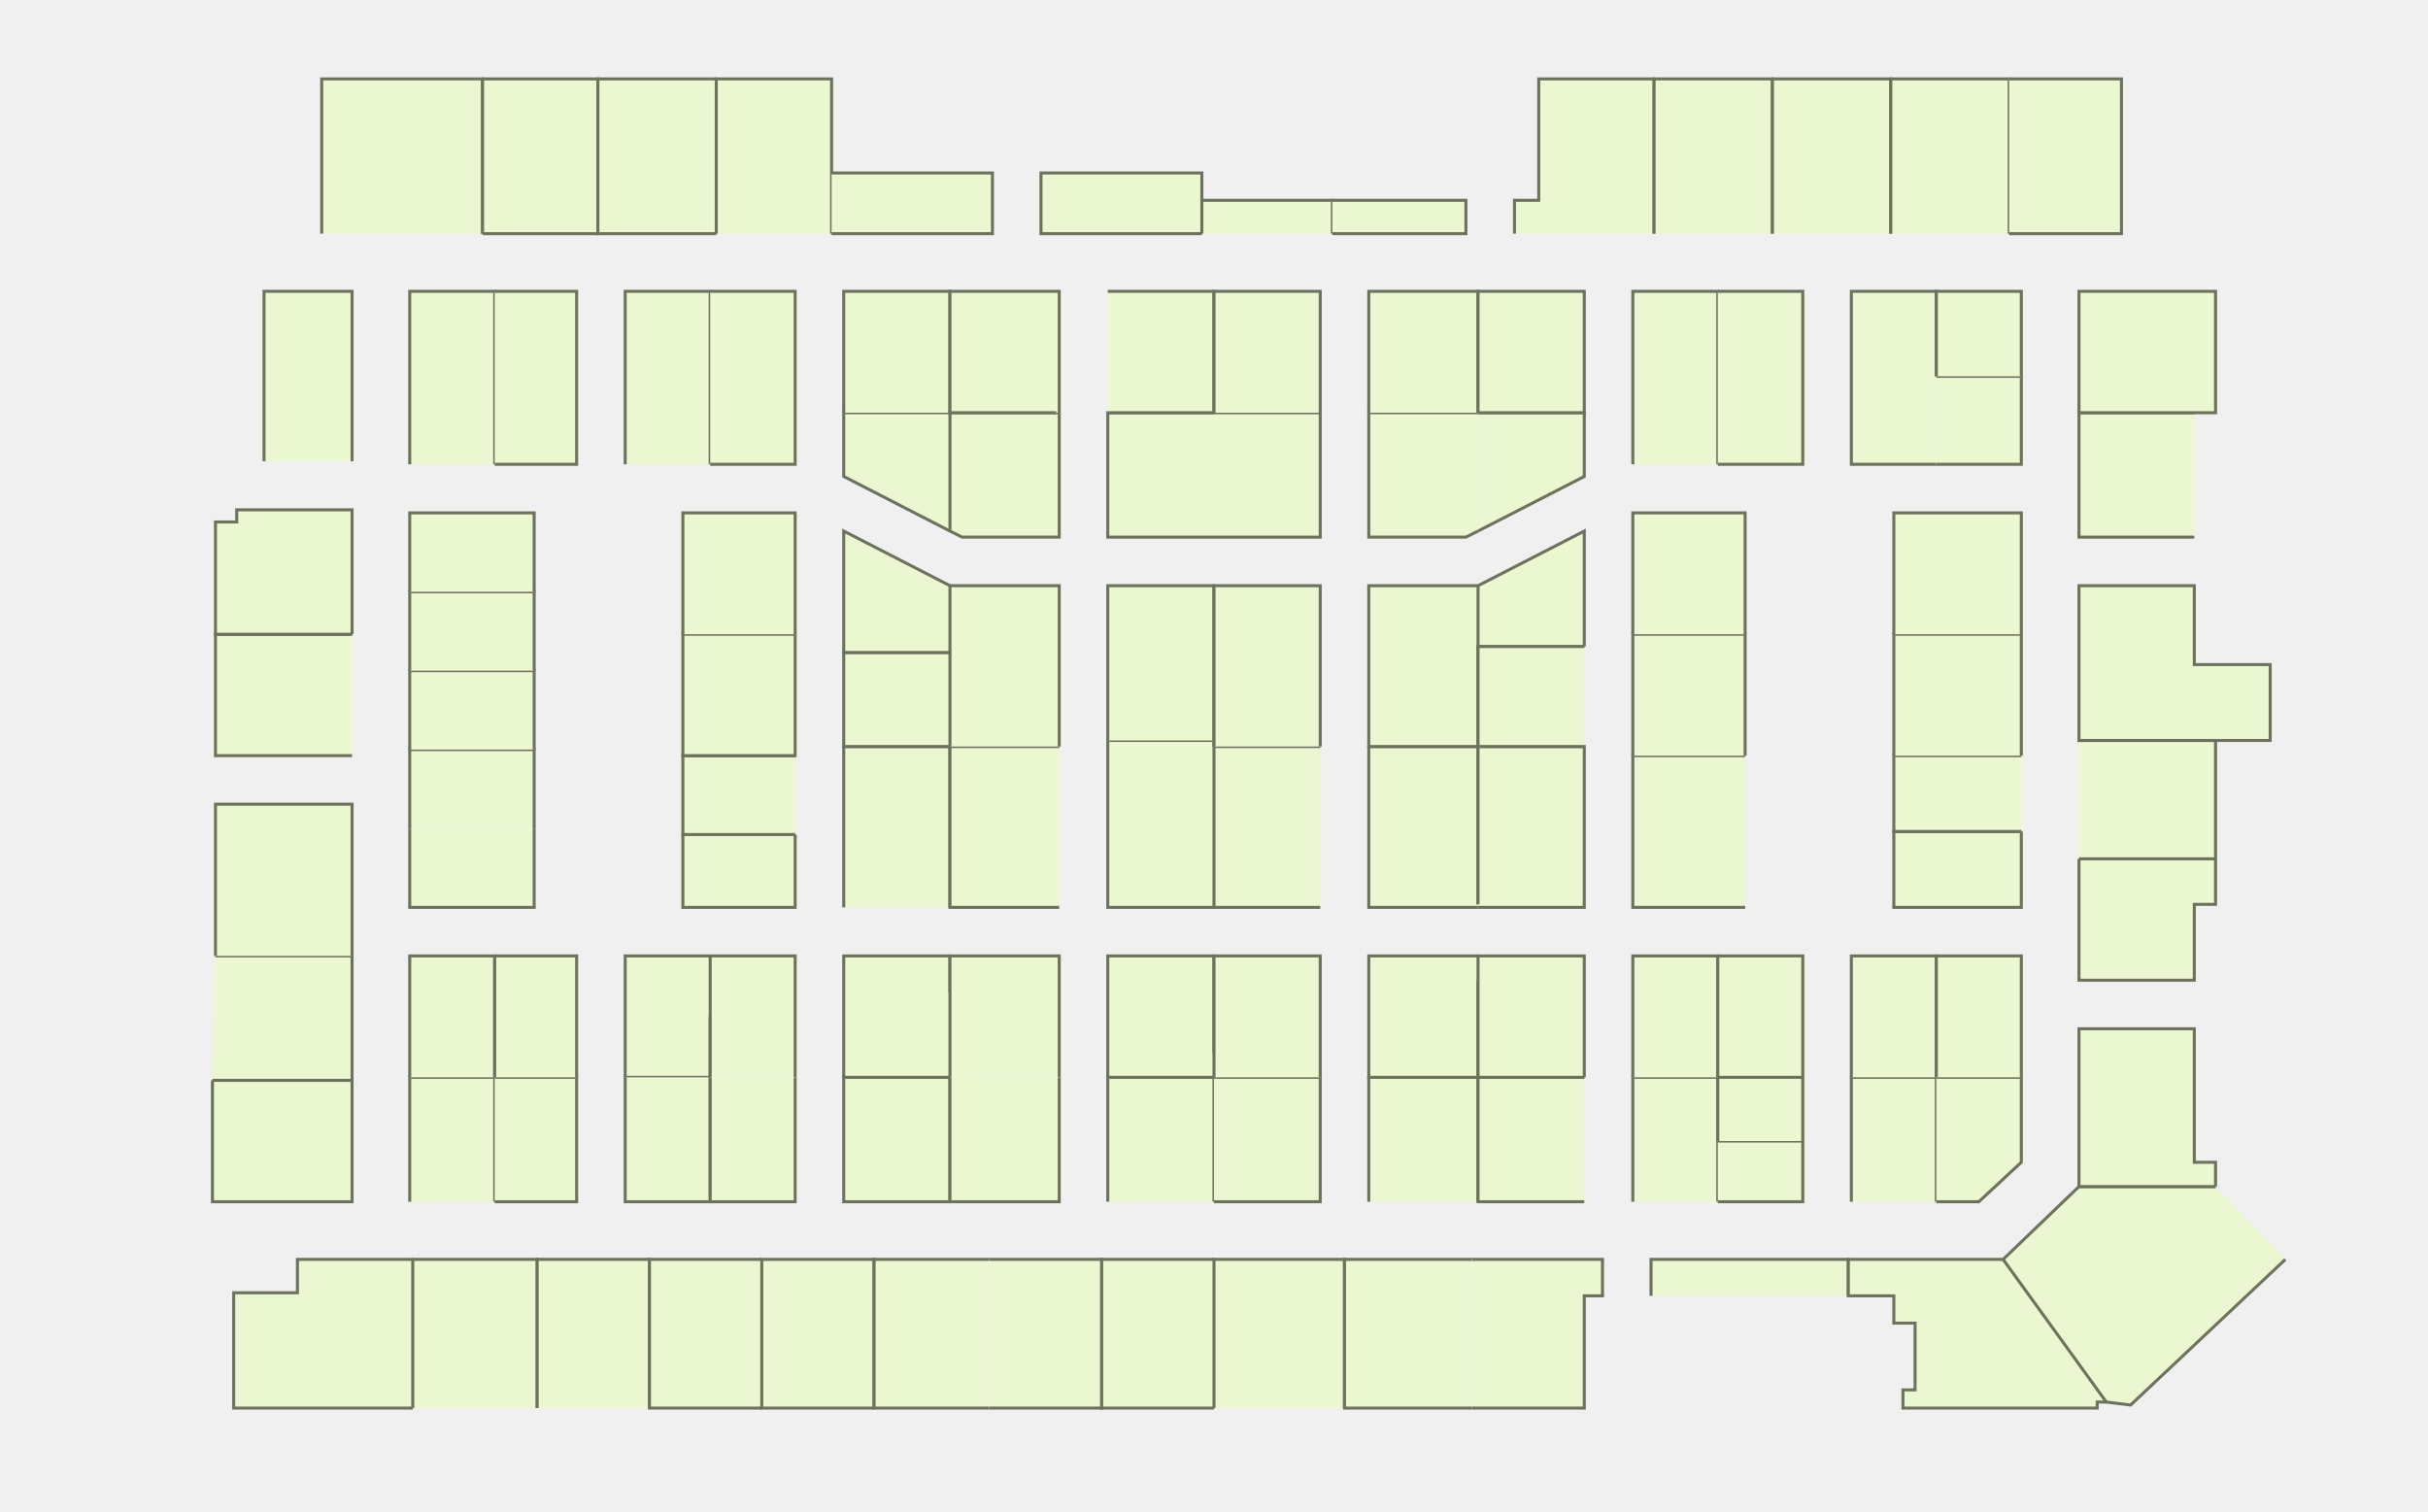
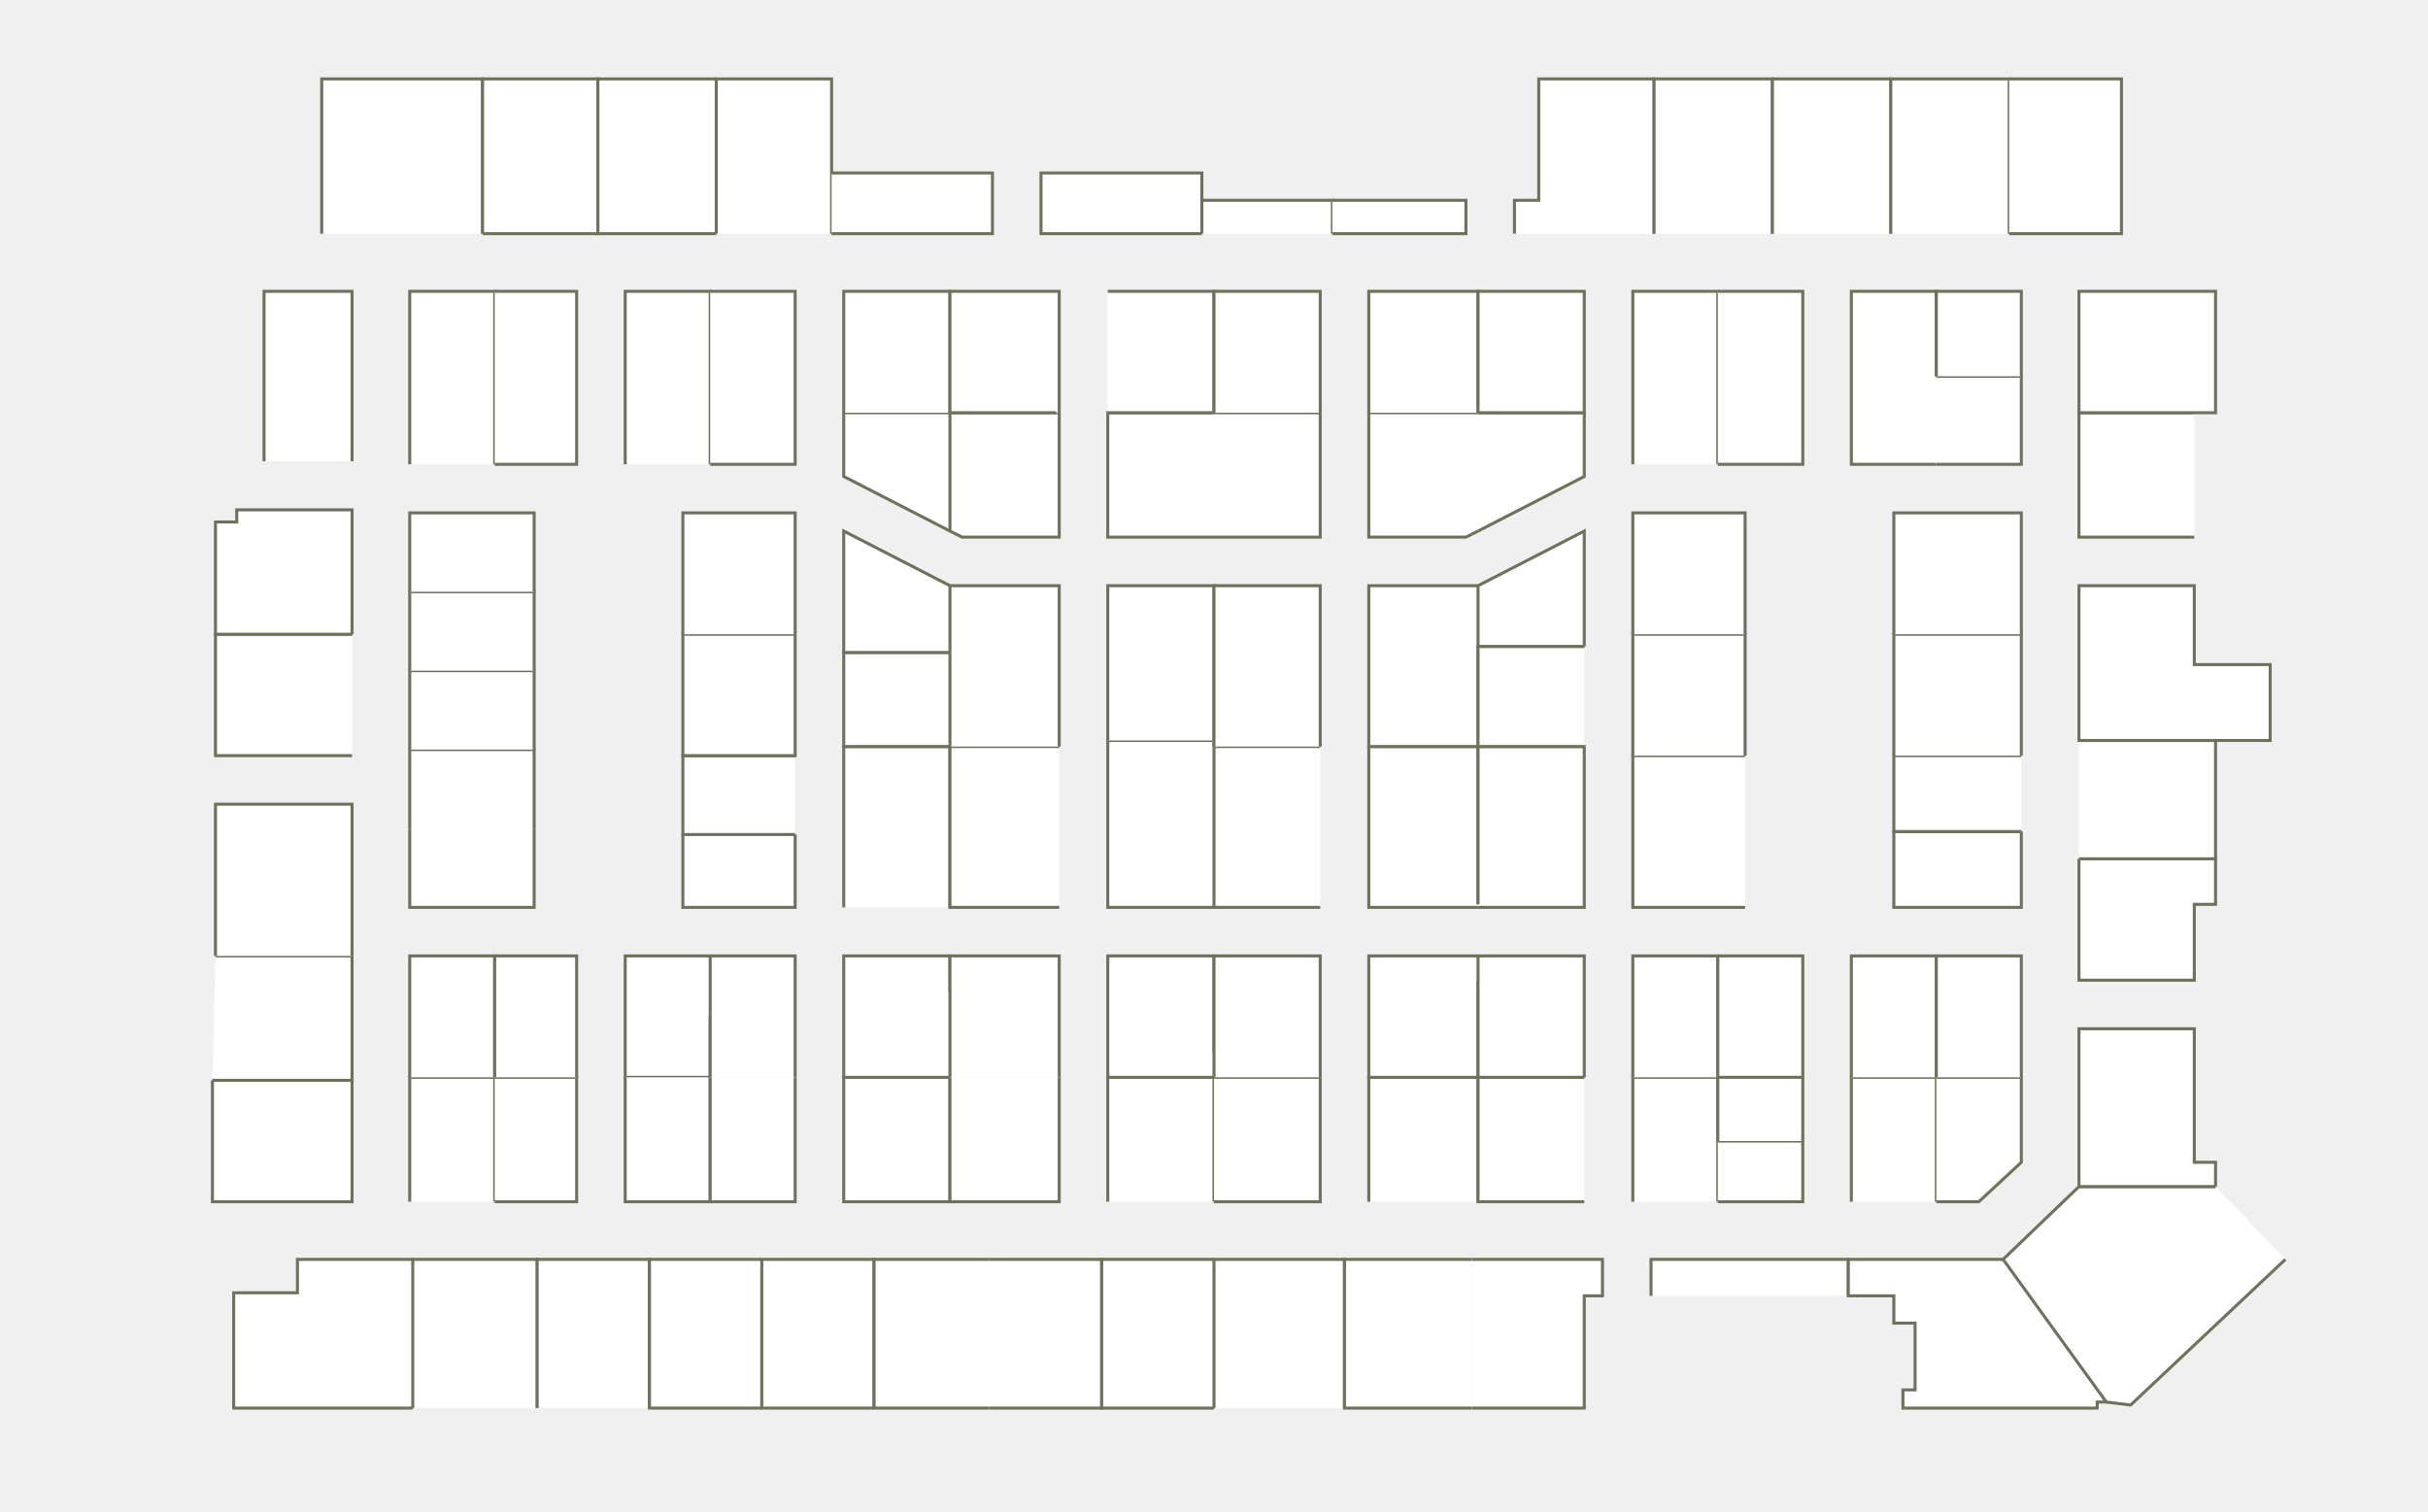
<svg xmlns="http://www.w3.org/2000/svg" baseProfile="full" height="498" version="1.1" width="800">
  <defs />
  <g id="3A01" stroke="red">
-     <polyline fill="#ebf7d1" points="136,464 77,464 77,426 98,426 98,415 136,415" stroke="#6d725c" />
+     <polyline fill="#FFFFFF" points="136,464 77,464 77,426 98,426 98,415 136,415" stroke="#6d725c" />
  </g>
  <g id="3A02" stroke="red">
-     <polyline fill="#ebf7d1" points="136,464 136,415 177,415 177,464" stroke="#6d725c" />
+     <polyline fill="#FFFFFF" points="136,464 136,415 177,415 177,464" stroke="#6d725c" />
  </g>
  <g id="3A03" stroke="red">
-     <polyline fill="#ebf7d1" points="116,356 116,396 70,396 70,356" stroke="#6d725c" />
+     <polyline fill="#FFFFFF" points="116,356 116,396 70,396 70,356" stroke="#6d725c" />
  </g>
  <g id="3A04A" stroke="red">
-     <polyline fill="#ebf7d1" points="135,396 135,355 163,355 163,396" stroke="#6d725c" />
+     <polyline fill="#FFFFFF" points="135,396 135,355 163,355 163,396" stroke="#6d725c" />
  </g>
  <g id="3A04B" stroke="red">
-     <polyline fill="#ebf7d1" points="135,355 135,315 163,315 163,355" stroke="#6d725c" />
+     <polyline fill="#FFFFFF" points="135,355 135,315 163,315 163,355" stroke="#6d725c" />
  </g>
  <g id="3A05" stroke="red">
-     <polyline fill="#ebf7d1" points="71,315 116,315 116,356 70,356" stroke="#6d725c" />
+     <polyline fill="#FFFFFF" points="71,315 116,315 116,356 70,356" stroke="#6d725c" />
  </g>
  <g id="3A06A" stroke="red">
-     <polyline fill="#ebf7d1" points="176,273 176,299 135,299 135,273" stroke="#6d725c" />
+     <polyline fill="#FFFFFF" points="176,273 176,299 135,299 135,273" stroke="#6d725c" />
  </g>
  <g id="3A06B" stroke="red">
-     <polyline fill="#ebf7d1" points="135,273 135,247 176,247 176,273" stroke="#6d725c" />
+     <polyline fill="#FFFFFF" points="135,273 135,247 176,247 176,273" stroke="#6d725c" />
  </g>
  <g id="3A07" stroke="red">
-     <polyline fill="#ebf7d1" points="71,315 71,265 116,265 116,315" stroke="#6d725c" />
+     <polyline fill="#FFFFFF" points="71,315 71,265 116,265 116,315" stroke="#6d725c" />
  </g>
  <g id="3A08" stroke="red">
-     <polyline fill="#ebf7d1" points="135,247 135,221 176,221 176,247" stroke="#6d725c" />
+     <polyline fill="#FFFFFF" points="135,247 135,221 176,221 176,247" stroke="#6d725c" />
  </g>
  <g id="3A09" stroke="red">
-     <polyline fill="#ebf7d1" points="116,249 71,249 71,209 71,209 116,209 116,209" stroke="#6d725c" />
+     <polyline fill="#FFFFFF" points="116,249 71,249 71,209 71,209 116,209 116,209" stroke="#6d725c" />
  </g>
  <g id="3A10A" stroke="red">
-     <polyline fill="#ebf7d1" points="135,221 135,195 176,195 176,221" stroke="#6d725c" />
+     <polyline fill="#FFFFFF" points="135,221 135,195 176,195 176,221" stroke="#6d725c" />
  </g>
  <g id="3A10B" stroke="red">
-     <polyline fill="#ebf7d1" points="135,195 135,169 176,169 176,195" stroke="#6d725c" />
+     <polyline fill="#FFFFFF" points="135,195 135,169 176,169 176,195" stroke="#6d725c" />
  </g>
  <g id="3A11" stroke="red">
-     <polyline fill="#ebf7d1" points="116,209 71,209 71,172 78,172 78,168 116,168 116,209" stroke="#6d725c" />
+     <polyline fill="#FFFFFF" points="116,209 71,209 71,172 78,172 78,168 116,168 116,209" stroke="#6d725c" />
  </g>
  <g id="3A12" stroke="red">
-     <polyline fill="#ebf7d1" points="135,153 135,96 163,96 163,153" stroke="#6d725c" />
+     <polyline fill="#FFFFFF" points="135,153 135,96 163,96 163,153" stroke="#6d725c" />
  </g>
  <g id="3A13" stroke="red">
-     <polyline fill="#ebf7d1" points="87,152 87,96 116,96 116,152" stroke="#6d725c" />
+     <polyline fill="#FFFFFF" points="87,152 87,96 116,96 116,152" stroke="#6d725c" />
  </g>
  <g id="3A14" stroke="red">
-     <polyline fill="#ebf7d1" points="106,77 106,26 159,26 159,77 159,77" stroke="#6d725c" />
+     <polyline fill="#FFFFFF" points="106,77 106,26 159,26 159,77 159,77" stroke="#6d725c" />
  </g>
  <g id="3B01" stroke="red">
-     <polyline fill="#ebf7d1" points="177,464 177,415 214,415 214,464" stroke="#6d725c" />
+     <polyline fill="#FFFFFF" points="177,464 177,415 214,415 214,464" stroke="#6d725c" />
  </g>
  <g id="3B02" stroke="red">
-     <polyline fill="#ebf7d1" points="251,464 214,464 214,415 251,415" stroke="#6d725c" />
+     <polyline fill="#FFFFFF" points="251,464 214,464 214,415 251,415" stroke="#6d725c" />
  </g>
  <g id="3B03A" stroke="red">
-     <polyline fill="#ebf7d1" points="163,355 190,355 190,396 163,396" stroke="#6d725c" />
+     <polyline fill="#FFFFFF" points="163,355 190,355 190,396 163,396" stroke="#6d725c" />
  </g>
  <g id="3B03B" stroke="red">
-     <polyline fill="#ebf7d1" points="163,355 163,315 190,315 190,355 190,355" stroke="#6d725c" />
+     <polyline fill="#FFFFFF" points="163,355 163,315 190,315 190,355 190,355" stroke="#6d725c" />
  </g>
  <g id="3B04A" stroke="red">
-     <polyline fill="#ebf7d1" points="234,335 234,355 206,355 206,355 206,315 234,315" stroke="#6d725c" />
+     <polyline fill="#FFFFFF" points="234,335 234,355 206,355 206,355 206,315 234,315" stroke="#6d725c" />
  </g>
  <g id="3B04B" stroke="red">
-     <polyline fill="#ebf7d1" points="234,355 234,396 206,396 206,355" stroke="#6d725c" />
+     <polyline fill="#FFFFFF" points="234,355 234,396 206,396 206,355" stroke="#6d725c" />
  </g>
  <g id="3B05" stroke="red">
-     <polyline fill="#ebf7d1" points="163,96 190,96 190,153 163,153" stroke="#6d725c" />
+     <polyline fill="#FFFFFF" points="163,96 190,96 190,153 163,153" stroke="#6d725c" />
  </g>
  <g id="3B06" stroke="red">
-     <polyline fill="#ebf7d1" points="206,153 206,96 234,96 234,153" stroke="#6d725c" />
+     <polyline fill="#FFFFFF" points="206,153 206,96 234,96 234,153" stroke="#6d725c" />
  </g>
  <g id="3B07" stroke="red">
-     <polyline fill="#ebf7d1" points="159,77 159,26 197,26 197,77 197,77 159,77" stroke="#6d725c" />
+     <polyline fill="#FFFFFF" points="159,77 159,26 197,26 197,77 197,77 159,77" stroke="#6d725c" />
  </g>
  <g id="3B08" stroke="red">
-     <polyline fill="#ebf7d1" points="236,77 197,77 197,26 236,26" stroke="#6d725c" />
+     <polyline fill="#FFFFFF" points="236,77 197,77 197,26 236,26" stroke="#6d725c" />
  </g>
  <g id="3C01" stroke="red">
-     <polyline fill="#ebf7d1" points="288,464 251,464 251,415 288,415 288,464 288,464" stroke="#6d725c" />
+     <polyline fill="#FFFFFF" points="288,464 251,464 251,415 288,415 288,464 288,464" stroke="#6d725c" />
  </g>
  <g id="3C02" stroke="red">
-     <polyline fill="#ebf7d1" points="326,464 288,464 288,415 326,415" stroke="#6d725c" />
+     <polyline fill="#FFFFFF" points="326,464 288,464 288,415 326,415" stroke="#6d725c" />
  </g>
  <g id="3C04" stroke="red">
-     <polyline fill="#ebf7d1" points="313,355 313,396 278,396 278,355 313,355" stroke="#6d725c" />
+     <polyline fill="#FFFFFF" points="313,355 313,396 278,396 278,355 313,355" stroke="#6d725c" />
  </g>
  <g id="3C05A" stroke="red">
-     <polyline fill="#ebf7d1" points="262,355 262,355 262,355 262,396 234,396 234,355" stroke="#6d725c" />
+     <polyline fill="#FFFFFF" points="262,355 262,355 262,355 262,396 234,396 234,355" stroke="#6d725c" />
  </g>
  <g id="3C05B" stroke="red">
-     <polyline fill="#ebf7d1" points="234,355 234,355 234,355 234,335 234,315 262,315 262,355" stroke="#6d725c" />
+     <polyline fill="#FFFFFF" points="234,355 234,355 234,355 234,335 234,315 262,315 262,355" stroke="#6d725c" />
  </g>
  <g id="3C06" stroke="red">
-     <polyline fill="#ebf7d1" points="313,355 278,355 278,315 313,315 313,327" stroke="#6d725c" />
+     <polyline fill="#FFFFFF" points="313,355 278,355 278,315 313,315 313,327" stroke="#6d725c" />
  </g>
  <g id="3C07A" stroke="red">
-     <polyline fill="#ebf7d1" points="262,275 262,299 225,299 225,275" stroke="#6d725c" />
+     <polyline fill="#FFFFFF" points="262,275 262,299 225,299 225,275" stroke="#6d725c" />
  </g>
  <g id="3C07B" stroke="red">
-     <polyline fill="#ebf7d1" points="262,275 225,275 225,249 262,249" stroke="#6d725c" />
+     <polyline fill="#FFFFFF" points="262,275 225,275 225,249 262,249" stroke="#6d725c" />
  </g>
  <g id="3C08" stroke="red">
-     <polyline fill="#ebf7d1" points="278,299 278,246 313,246 313,299" stroke="#6d725c" />
+     <polyline fill="#FFFFFF" points="278,299 278,246 313,246 313,299" stroke="#6d725c" />
  </g>
  <g id="3C09" stroke="red">
-     <polyline fill="#ebf7d1" points="262,209 262,249 225,249 225,209 262,209" stroke="#6d725c" />
+     <polyline fill="#FFFFFF" points="262,209 262,249 225,249 225,209 262,209" stroke="#6d725c" />
  </g>
  <g id="3C10A" stroke="red">
-     <polyline fill="#ebf7d1" points="313,246 278,246 278,215 313,215" stroke="#6d725c" />
+     <polyline fill="#FFFFFF" points="313,246 278,246 278,215 313,215" stroke="#6d725c" />
  </g>
  <g id="3C10B" stroke="red">
-     <polyline fill="#ebf7d1" points="313,215 278,215 278,175 313,193" stroke="#6d725c" />
+     <polyline fill="#FFFFFF" points="313,215 278,215 278,175 313,193" stroke="#6d725c" />
  </g>
  <g id="3C11" stroke="red">
-     <polyline fill="#ebf7d1" points="225,209 225,169 262,169 262,209" stroke="#6d725c" />
+     <polyline fill="#FFFFFF" points="225,209 225,169 262,169 262,209" stroke="#6d725c" />
  </g>
  <g id="3C12" stroke="red">
-     <polyline fill="#ebf7d1" points="313,175 278,157 278,136 313,136" stroke="#6d725c" />
+     <polyline fill="#FFFFFF" points="313,175 278,157 278,136 313,136" stroke="#6d725c" />
  </g>
  <g id="3C13" stroke="red">
-     <polyline fill="#ebf7d1" points="234,96 262,96 262,153 234,153" stroke="#6d725c" />
+     <polyline fill="#FFFFFF" points="234,96 262,96 262,153 234,153" stroke="#6d725c" />
  </g>
  <g id="3C14" stroke="red">
-     <polyline fill="#ebf7d1" points="278,136 278,96 313,96 313,136" stroke="#6d725c" />
+     <polyline fill="#FFFFFF" points="278,136 278,96 313,96 313,136" stroke="#6d725c" />
  </g>
  <g id="3C15" stroke="red">
-     <polyline fill="#ebf7d1" points="236,77 236,26 274,26 274,77" stroke="#6d725c" />
+     <polyline fill="#FFFFFF" points="236,77 236,26 274,26 274,77" stroke="#6d725c" />
  </g>
  <g id="3C16" stroke="red">
-     <polyline fill="#ebf7d1" points="274,57 327,57 327,77 274,77" stroke="#6d725c" />
+     <polyline fill="#FFFFFF" points="274,57 327,57 327,77 274,77" stroke="#6d725c" />
  </g>
  <g id="3D01" stroke="red">
-     <polyline fill="#ebf7d1" points="326,415 363,415 363,464 326,464" stroke="#6d725c" />
+     <polyline fill="#FFFFFF" points="326,415 363,415 363,464 326,464" stroke="#6d725c" />
  </g>
  <g id="3D02" stroke="red">
-     <polyline fill="#ebf7d1" points="400,464 363,464 363,415 400,415" stroke="#6d725c" />
+     <polyline fill="#FFFFFF" points="400,464 363,464 363,415 400,415" stroke="#6d725c" />
  </g>
  <g id="3D03" stroke="red">
-     <polyline fill="#ebf7d1" points="349,355 349,396 313,396 313,355" stroke="#6d725c" />
+     <polyline fill="#FFFFFF" points="349,355 349,396 313,396 313,355" stroke="#6d725c" />
  </g>
  <g id="3D04" stroke="red">
-     <polyline fill="#ebf7d1" points="365,396 365,355 400,355 400,355 400,396" stroke="#6d725c" />
+     <polyline fill="#FFFFFF" points="365,396 365,355 400,355 400,355 400,396" stroke="#6d725c" />
  </g>
  <g id="3D05" stroke="red">
-     <polyline fill="#ebf7d1" points="313,355 313,355 313,355 313,355 313,327 313,315 349,315 349,355" stroke="#6d725c" />
+     <polyline fill="#FFFFFF" points="313,355 313,355 313,355 313,355 313,327 313,315 349,315 349,355" stroke="#6d725c" />
  </g>
  <g id="3D06" stroke="red">
-     <polyline fill="#ebf7d1" points="400,355 365,355 365,315 400,315 400,347" stroke="#6d725c" />
+     <polyline fill="#FFFFFF" points="400,355 365,355 365,315 400,315 400,347" stroke="#6d725c" />
  </g>
  <g id="3D07" stroke="red">
-     <polyline fill="#ebf7d1" points="349,299 313,299 313,299 313,299 313,246 349,246" stroke="#6d725c" />
+     <polyline fill="#FFFFFF" points="349,299 313,299 313,299 313,299 313,246 349,246" stroke="#6d725c" />
  </g>
  <g id="3D08" stroke="red">
-     <polyline fill="#ebf7d1" points="400,299 365,299 365,244 400,244 400,244 400,246" stroke="#6d725c" />
+     <polyline fill="#FFFFFF" points="400,299 365,299 365,244 400,244 400,244 400,246" stroke="#6d725c" />
  </g>
  <g id="3D09" stroke="red">
-     <polyline fill="#ebf7d1" points="313,246 313,215 313,193 349,193 349,246" stroke="#6d725c" />
+     <polyline fill="#FFFFFF" points="313,246 313,215 313,193 349,193 349,246" stroke="#6d725c" />
  </g>
  <g id="3D10" stroke="red">
-     <polyline fill="#ebf7d1" points="365,244 365,193 400,193 400,244" stroke="#6d725c" />
+     <polyline fill="#FFFFFF" points="365,244 365,193 400,193 400,244" stroke="#6d725c" />
  </g>
  <g id="3D11" stroke="red">
-     <polyline fill="#ebf7d1" points="349,136 349,177 317,177 313,175 313,136 348,136 349,136" stroke="#6d725c" />
+     <polyline fill="#FFFFFF" points="349,136 349,177 317,177 313,175 313,136 348,136 349,136" stroke="#6d725c" />
  </g>
  <g id="3D12" stroke="red">
-     <polyline fill="#ebf7d1" points="400,177 365,177 365,136 400,136" stroke="#6d725c" />
+     <polyline fill="#FFFFFF" points="400,177 365,177 365,136 400,136" stroke="#6d725c" />
  </g>
  <g id="3D13" stroke="red">
-     <polyline fill="#ebf7d1" points="348,136 313,136 313,136 313,96 349,96 349,136" stroke="#6d725c" />
+     <polyline fill="#FFFFFF" points="348,136 313,136 313,136 313,96 349,96 349,136" stroke="#6d725c" />
  </g>
  <g id="3D14" stroke="red">
-     <polyline fill="#ebf7d1" points="365,96 400,96 400,136 365,136" stroke="#6d725c" />
+     <polyline fill="#FFFFFF" points="365,96 400,96 400,136 365,136" stroke="#6d725c" />
  </g>
  <g id="3D16" stroke="red">
-     <polyline fill="#ebf7d1" points="396,77 343,77 343,57 396,57 396,66" stroke="#6d725c" />
+     <polyline fill="#FFFFFF" points="396,77 343,77 343,57 396,57 396,66" stroke="#6d725c" />
  </g>
  <g id="3E01" stroke="red">
-     <polyline fill="#ebf7d1" points="400,464 400,415 400,415 443,415 443,464" stroke="#6d725c" />
+     <polyline fill="#FFFFFF" points="400,464 400,415 400,415 443,415 443,464" stroke="#6d725c" />
  </g>
  <g id="3E02" stroke="red">
-     <polyline fill="#ebf7d1" points="485,464 443,464 443,415 485,415" stroke="#6d725c" />
+     <polyline fill="#FFFFFF" points="485,464 443,464 443,415 485,415" stroke="#6d725c" />
  </g>
  <g id="3E03" stroke="red">
-     <polyline fill="#ebf7d1" points="400,355 435,355 435,396 400,396" stroke="#6d725c" />
+     <polyline fill="#FFFFFF" points="400,355 435,355 435,396 400,396" stroke="#6d725c" />
  </g>
  <g id="3E04" stroke="red">
-     <polyline fill="#ebf7d1" points="451,396 451,355 451,355 487,355 487,396" stroke="#6d725c" />
+     <polyline fill="#FFFFFF" points="451,396 451,355 451,355 487,355 487,396" stroke="#6d725c" />
  </g>
  <g id="3E05" stroke="red">
-     <polyline fill="#ebf7d1" points="400,355 400,355 400,355 400,355 400,347 400,315 435,315 435,355 435,355" stroke="#6d725c" />
+     <polyline fill="#FFFFFF" points="400,355 400,355 400,355 400,355 400,347 400,315 435,315 435,355 435,355" stroke="#6d725c" />
  </g>
  <g id="3E06" stroke="red">
-     <polyline fill="#ebf7d1" points="487,323 487,355 487,355 451,355 451,315 487,315" stroke="#6d725c" />
+     <polyline fill="#FFFFFF" points="487,323 487,355 487,355 451,355 451,315 487,315" stroke="#6d725c" />
  </g>
  <g id="3E07" stroke="red">
-     <polyline fill="#ebf7d1" points="435,299 400,299 400,246 400,246 400,246 435,246" stroke="#6d725c" />
+     <polyline fill="#FFFFFF" points="435,299 400,299 400,246 400,246 400,246 435,246" stroke="#6d725c" />
  </g>
  <g id="3E08" stroke="red">
-     <polyline fill="#ebf7d1" points="487,299 451,299 451,246 487,246 487,298" stroke="#6d725c" />
+     <polyline fill="#FFFFFF" points="487,299 451,299 451,246 487,246 487,298" stroke="#6d725c" />
  </g>
  <g id="3E09" stroke="red">
-     <polyline fill="#ebf7d1" points="400,246 400,193 435,193 435,246" stroke="#6d725c" />
+     <polyline fill="#FFFFFF" points="400,246 400,193 435,193 435,246" stroke="#6d725c" />
  </g>
  <g id="3E10" stroke="red">
-     <polyline fill="#ebf7d1" points="487,213 487,246 487,246 487,246 487,246 451,246 451,193 487,193" stroke="#6d725c" />
+     <polyline fill="#FFFFFF" points="487,213 487,246 487,246 487,246 487,246 451,246 451,193 487,193" stroke="#6d725c" />
  </g>
  <g id="3E11" stroke="red">
-     <polyline fill="#ebf7d1" points="400,136 435,136 435,177 400,177" stroke="#6d725c" />
+     <polyline fill="#FFFFFF" points="400,136 435,136 435,177 400,177" stroke="#6d725c" />
  </g>
  <g id="3E12" stroke="red">
-     <polyline fill="#ebf7d1" points="487,175 483,177 451,177 451,136 487,136 487,136 487,136 487,136" stroke="#6d725c" />
+     <polyline fill="#FFFFFF" points="487,175 483,177 451,177 451,136 487,136 487,136 487,136 487,136" stroke="#6d725c" />
  </g>
  <g id="3E13" stroke="red">
-     <polyline fill="#ebf7d1" points="400,136 400,96 435,96 435,136" stroke="#6d725c" />
+     <polyline fill="#FFFFFF" points="400,136 400,96 435,96 435,136" stroke="#6d725c" />
  </g>
  <g id="3E14" stroke="red">
-     <polyline fill="#ebf7d1" points="451,136 451,96 487,96 487,136" stroke="#6d725c" />
+     <polyline fill="#FFFFFF" points="451,136 451,96 487,96 487,136" stroke="#6d725c" />
  </g>
  <g id="3E15" stroke="red">
-     <polyline fill="#ebf7d1" points="396,77 396,66 439,66 439,77" stroke="#6d725c" />
+     <polyline fill="#FFFFFF" points="396,77 396,66 439,66 439,77" stroke="#6d725c" />
  </g>
  <g id="3E16" stroke="red">
-     <polyline fill="#ebf7d1" points="439,66 483,66 483,77 439,77" stroke="#6d725c" />
+     <polyline fill="#FFFFFF" points="439,66 483,66 483,77 439,77" stroke="#6d725c" />
  </g>
  <g id="3F01" stroke="red">
-     <polyline fill="#ebf7d1" points="485,415 528,415 528,427 522,427 522,464 485,464" stroke="#6d725c" />
+     <polyline fill="#FFFFFF" points="485,415 528,415 528,427 522,427 522,464 485,464" stroke="#6d725c" />
  </g>
  <g id="3F02" stroke="red">
-     <polyline fill="#ebf7d1" points="544,427 544,415 609,415 609,427" stroke="#6d725c" />
+     <polyline fill="#FFFFFF" points="544,427 544,415 609,415 609,427" stroke="#6d725c" />
  </g>
  <g id="3F03" stroke="red">
-     <polyline fill="#ebf7d1" points="522,396 487,396 487,355 487,355 487,355 522,355" stroke="#6d725c" />
+     <polyline fill="#FFFFFF" points="522,396 487,396 487,355 487,355 487,355 522,355" stroke="#6d725c" />
  </g>
  <g id="3F04A" stroke="red">
-     <polyline fill="#ebf7d1" points="538,396 538,355 566,355 566,396" stroke="#6d725c" />
+     <polyline fill="#FFFFFF" points="538,396 538,355 566,355 566,396" stroke="#6d725c" />
  </g>
  <g id="3F04B" stroke="red">
-     <polyline fill="#ebf7d1" points="538,355 538,315 566,315 566,355" stroke="#6d725c" />
+     <polyline fill="#FFFFFF" points="538,355 538,315 566,315 566,355" stroke="#6d725c" />
  </g>
  <g id="3F05" stroke="red">
-     <polyline fill="#ebf7d1" points="522,355 487,355 487,323 487,315 522,315 522,355 522,355" stroke="#6d725c" />
+     <polyline fill="#FFFFFF" points="522,355 487,355 487,323 487,315 522,315 522,355 522,355" stroke="#6d725c" />
  </g>
  <g id="3F06" stroke="red">
-     <polyline fill="#ebf7d1" points="575,299 538,299 538,249 575,249" stroke="#6d725c" />
+     <polyline fill="#FFFFFF" points="575,299 538,299 538,249 575,249" stroke="#6d725c" />
  </g>
  <g id="3F07" stroke="red">
-     <polyline fill="#ebf7d1" points="487,298 487,246 522,246 522,299 487,299" stroke="#6d725c" />
+     <polyline fill="#FFFFFF" points="487,298 487,246 522,246 522,299 487,299" stroke="#6d725c" />
  </g>
  <g id="3F08" stroke="red">
-     <polyline fill="#ebf7d1" points="538,249 538,249 538,209 575,209 575,249" stroke="#6d725c" />
+     <polyline fill="#FFFFFF" points="538,249 538,249 538,209 575,209 575,249" stroke="#6d725c" />
  </g>
  <g id="3F09A" stroke="red">
-     <polyline fill="#ebf7d1" points="522,246 487,246 487,213 522,213" stroke="#6d725c" />
+     <polyline fill="#FFFFFF" points="522,246 487,246 487,213 522,213" stroke="#6d725c" />
  </g>
  <g id="3F09B" stroke="red">
-     <polyline fill="#ebf7d1" points="522,213 487,213 487,193 522,175 522,213 522,213" stroke="#6d725c" />
+     <polyline fill="#FFFFFF" points="522,213 487,213 487,193 522,175 522,213 522,213" stroke="#6d725c" />
  </g>
  <g id="3F10" stroke="red">
-     <polyline fill="#ebf7d1" points="538,209 538,169 575,169 575,209" stroke="#6d725c" />
+     <polyline fill="#FFFFFF" points="538,209 538,169 575,169 575,209" stroke="#6d725c" />
  </g>
  <g id="3F11" stroke="red">
-     <polyline fill="#ebf7d1" points="487,136 522,136 522,157 487,175" stroke="#6d725c" />
+     <polyline fill="#FFFFFF" points="487,136 522,136 522,157 487,175" stroke="#6d725c" />
  </g>
  <g id="3F12" stroke="red">
-     <polyline fill="#ebf7d1" points="538,153 538,96 566,96 566,153" stroke="#6d725c" />
+     <polyline fill="#FFFFFF" points="538,153 538,96 566,96 566,153" stroke="#6d725c" />
  </g>
  <g id="3F13" stroke="red">
-     <polyline fill="#ebf7d1" points="487,136 487,96 522,96 522,136 487,136" stroke="#6d725c" />
+     <polyline fill="#FFFFFF" points="487,136 487,96 522,96 522,136 487,136" stroke="#6d725c" />
  </g>
  <g id="3F15" stroke="red">
-     <polyline fill="#ebf7d1" points="499,77 499,66 507,66 507,26 545,26 545,77" stroke="#6d725c" />
+     <polyline fill="#FFFFFF" points="499,77 499,66 507,66 507,26 545,26 545,77" stroke="#6d725c" />
  </g>
  <g id="3G01A" stroke="red">
-     <polyline fill="#ebf7d1" points="566,376 594,376 594,396 566,396" stroke="#6d725c" />
+     <polyline fill="#FFFFFF" points="566,376 594,376 594,396 566,396" stroke="#6d725c" />
  </g>
  <g id="3G01B" stroke="red">
-     <polyline fill="#ebf7d1" points="566,355 566,315 594,315 594,355 594,355" stroke="#6d725c" />
+     <polyline fill="#FFFFFF" points="566,355 566,315 594,315 594,355 594,355" stroke="#6d725c" />
  </g>
  <g id="3G01C" stroke="red">
-     <polyline fill="#ebf7d1" points="566,376 566,355 594,355 594,376" stroke="#6d725c" />
+     <polyline fill="#FFFFFF" points="566,376 566,355 594,355 594,376" stroke="#6d725c" />
  </g>
  <g id="3G02A" stroke="red">
-     <polyline fill="#ebf7d1" points="610,396 610,355 638,355 638,396" stroke="#6d725c" />
+     <polyline fill="#FFFFFF" points="610,396 610,355 638,355 638,396" stroke="#6d725c" />
  </g>
  <g id="3G02B" stroke="red">
-     <polyline fill="#ebf7d1" points="610,355 610,315 638,315 638,355" stroke="#6d725c" />
+     <polyline fill="#FFFFFF" points="610,355 610,315 638,315 638,355" stroke="#6d725c" />
  </g>
  <g id="3G03" stroke="red">
-     <polyline fill="#ebf7d1" points="566,96 594,96 594,153 566,153" stroke="#6d725c" />
+     <polyline fill="#FFFFFF" points="566,96 594,96 594,153 566,153" stroke="#6d725c" />
  </g>
  <g id="3G04" stroke="red">
-     <polyline fill="#ebf7d1" points="638,153 610,153 610,96 638,96 638,124" stroke="#6d725c" />
+     <polyline fill="#FFFFFF" points="638,153 610,153 610,96 638,96 638,124" stroke="#6d725c" />
  </g>
  <g id="3G05" stroke="red">
-     <polyline fill="#ebf7d1" points="545,77 545,26 584,26 584,77" stroke="#6d725c" />
+     <polyline fill="#FFFFFF" points="545,77 545,26 584,26 584,77" stroke="#6d725c" />
  </g>
  <g id="3G06" stroke="red">
-     <polyline fill="#ebf7d1" points="584,77 584,26 623,26 623,77" stroke="#6d725c" />
+     <polyline fill="#FFFFFF" points="584,77 584,26 623,26 623,77" stroke="#6d725c" />
  </g>
  <g id="3H01" stroke="red">
-     <polyline fill="#ebf7d1" points="694,462 694,462 694,462 691,462 691,464 627,464 627,458 631,458 631,436 624,436 624,427 609,427 609,415 660,415" stroke="#6d725c" />
+     <polyline fill="#FFFFFF" points="694,462 694,462 694,462 691,462 691,464 627,464 627,458 631,458 631,436 624,436 624,427 609,427 609,415 660,415" stroke="#6d725c" />
  </g>
  <g id="3H02" stroke="red">
-     <polyline fill="#ebf7d1" points="753,415 702,463 694,462 694,462 660,415 660,415 685,391 702,391 730,391" stroke="#6d725c" />
+     <polyline fill="#FFFFFF" points="753,415 702,463 694,462 694,462 660,415 660,415 685,391 702,391 730,391" stroke="#6d725c" />
  </g>
  <g id="3H04" stroke="red">
-     <polyline fill="#ebf7d1" points="730,391 702,391 685,391 685,339 723,339 723,383 730,383 730,391 730,391" stroke="#6d725c" />
+     <polyline fill="#FFFFFF" points="730,391 702,391 685,391 685,339 723,339 723,383 730,383 730,391 730,391" stroke="#6d725c" />
  </g>
  <g id="3H05A" stroke="red">
-     <polyline fill="#ebf7d1" points="638,355 638,355 666,355 666,355 666,383 652,396 638,396" stroke="#6d725c" />
+     <polyline fill="#FFFFFF" points="638,355 638,355 666,355 666,355 666,383 652,396 638,396" stroke="#6d725c" />
  </g>
  <g id="3H05B" stroke="red">
-     <polyline fill="#ebf7d1" points="638,355 638,315 666,315 666,355" stroke="#6d725c" />
+     <polyline fill="#FFFFFF" points="638,355 638,315 666,315 666,355" stroke="#6d725c" />
  </g>
  <g id="3H06" stroke="red">
-     <polyline fill="#ebf7d1" points="730,283 730,298 723,298 723,323 685,323 685,283" stroke="#6d725c" />
+     <polyline fill="#FFFFFF" points="730,283 730,298 723,298 723,323 685,323 685,283" stroke="#6d725c" />
  </g>
  <g id="3H07A" stroke="red">
-     <polyline fill="#ebf7d1" points="666,274 666,299 624,299 624,274 624,274 666,274" stroke="#6d725c" />
+     <polyline fill="#FFFFFF" points="666,274 666,299 624,299 624,274 624,274 666,274" stroke="#6d725c" />
  </g>
  <g id="3H07B" stroke="red">
-     <polyline fill="#ebf7d1" points="666,274 624,274 624,249 666,249" stroke="#6d725c" />
+     <polyline fill="#FFFFFF" points="666,274 624,274 624,249 666,249" stroke="#6d725c" />
  </g>
  <g id="3H08" stroke="red">
-     <polyline fill="#ebf7d1" points="685,244 730,244 730,283 685,283" stroke="#6d725c" />
+     <polyline fill="#FFFFFF" points="685,244 730,244 730,283 685,283" stroke="#6d725c" />
  </g>
  <g id="3H09" stroke="red">
-     <polyline fill="#ebf7d1" points="624,249 624,209 666,209 666,249 666,249" stroke="#6d725c" />
+     <polyline fill="#FFFFFF" points="624,249 624,209 666,209 666,249 666,249" stroke="#6d725c" />
  </g>
  <g id="3H10" stroke="red">
-     <polyline fill="#ebf7d1" points="730,244 685,244 685,193 723,193 723,219 748,219 748,244 736,244 736,244 730,244" stroke="#6d725c" />
+     <polyline fill="#FFFFFF" points="730,244 685,244 685,193 723,193 723,219 748,219 748,244 736,244 736,244 730,244" stroke="#6d725c" />
  </g>
  <g id="3H11" stroke="red">
-     <polyline fill="#ebf7d1" points="624,209 624,169 666,169 666,209 666,209" stroke="#6d725c" />
+     <polyline fill="#FFFFFF" points="624,209 624,169 666,169 666,209 666,209" stroke="#6d725c" />
  </g>
  <g id="3H12" stroke="red">
-     <polyline fill="#ebf7d1" points="723,177 685,177 685,136 723,136" stroke="#6d725c" />
+     <polyline fill="#FFFFFF" points="723,177 685,177 685,136 723,136" stroke="#6d725c" />
  </g>
  <g id="3H13A" stroke="red">
-     <polyline fill="#ebf7d1" points="638,124 666,124 666,153 638,153" stroke="#6d725c" />
+     <polyline fill="#FFFFFF" points="638,124 666,124 666,153 638,153" stroke="#6d725c" />
  </g>
  <g id="3H13B" stroke="red">
-     <polyline fill="#ebf7d1" points="638,124 638,96 666,96 666,124" stroke="#6d725c" />
+     <polyline fill="#FFFFFF" points="638,124 638,96 666,96 666,124" stroke="#6d725c" />
  </g>
  <g id="3H14" stroke="red">
-     <polyline fill="#ebf7d1" points="723,136 685,136 685,136 685,96 729,96 730,96 730,136 723,136" stroke="#6d725c" />
+     <polyline fill="#FFFFFF" points="723,136 685,136 685,136 685,96 729,96 730,96 730,136 723,136" stroke="#6d725c" />
  </g>
  <g id="3H15" stroke="red">
-     <polyline fill="#ebf7d1" points="623,77 623,26 662,26 662,77" stroke="#6d725c" />
+     <polyline fill="#FFFFFF" points="623,77 623,26 662,26 662,77" stroke="#6d725c" />
  </g>
  <g id="3H16" stroke="red">
-     <polyline fill="#ebf7d1" points="662,26 699,26 699,77 662,77" stroke="#6d725c" />
+     <polyline fill="#FFFFFF" points="662,26 699,26 699,77 662,77" stroke="#6d725c" />
  </g>
</svg>
